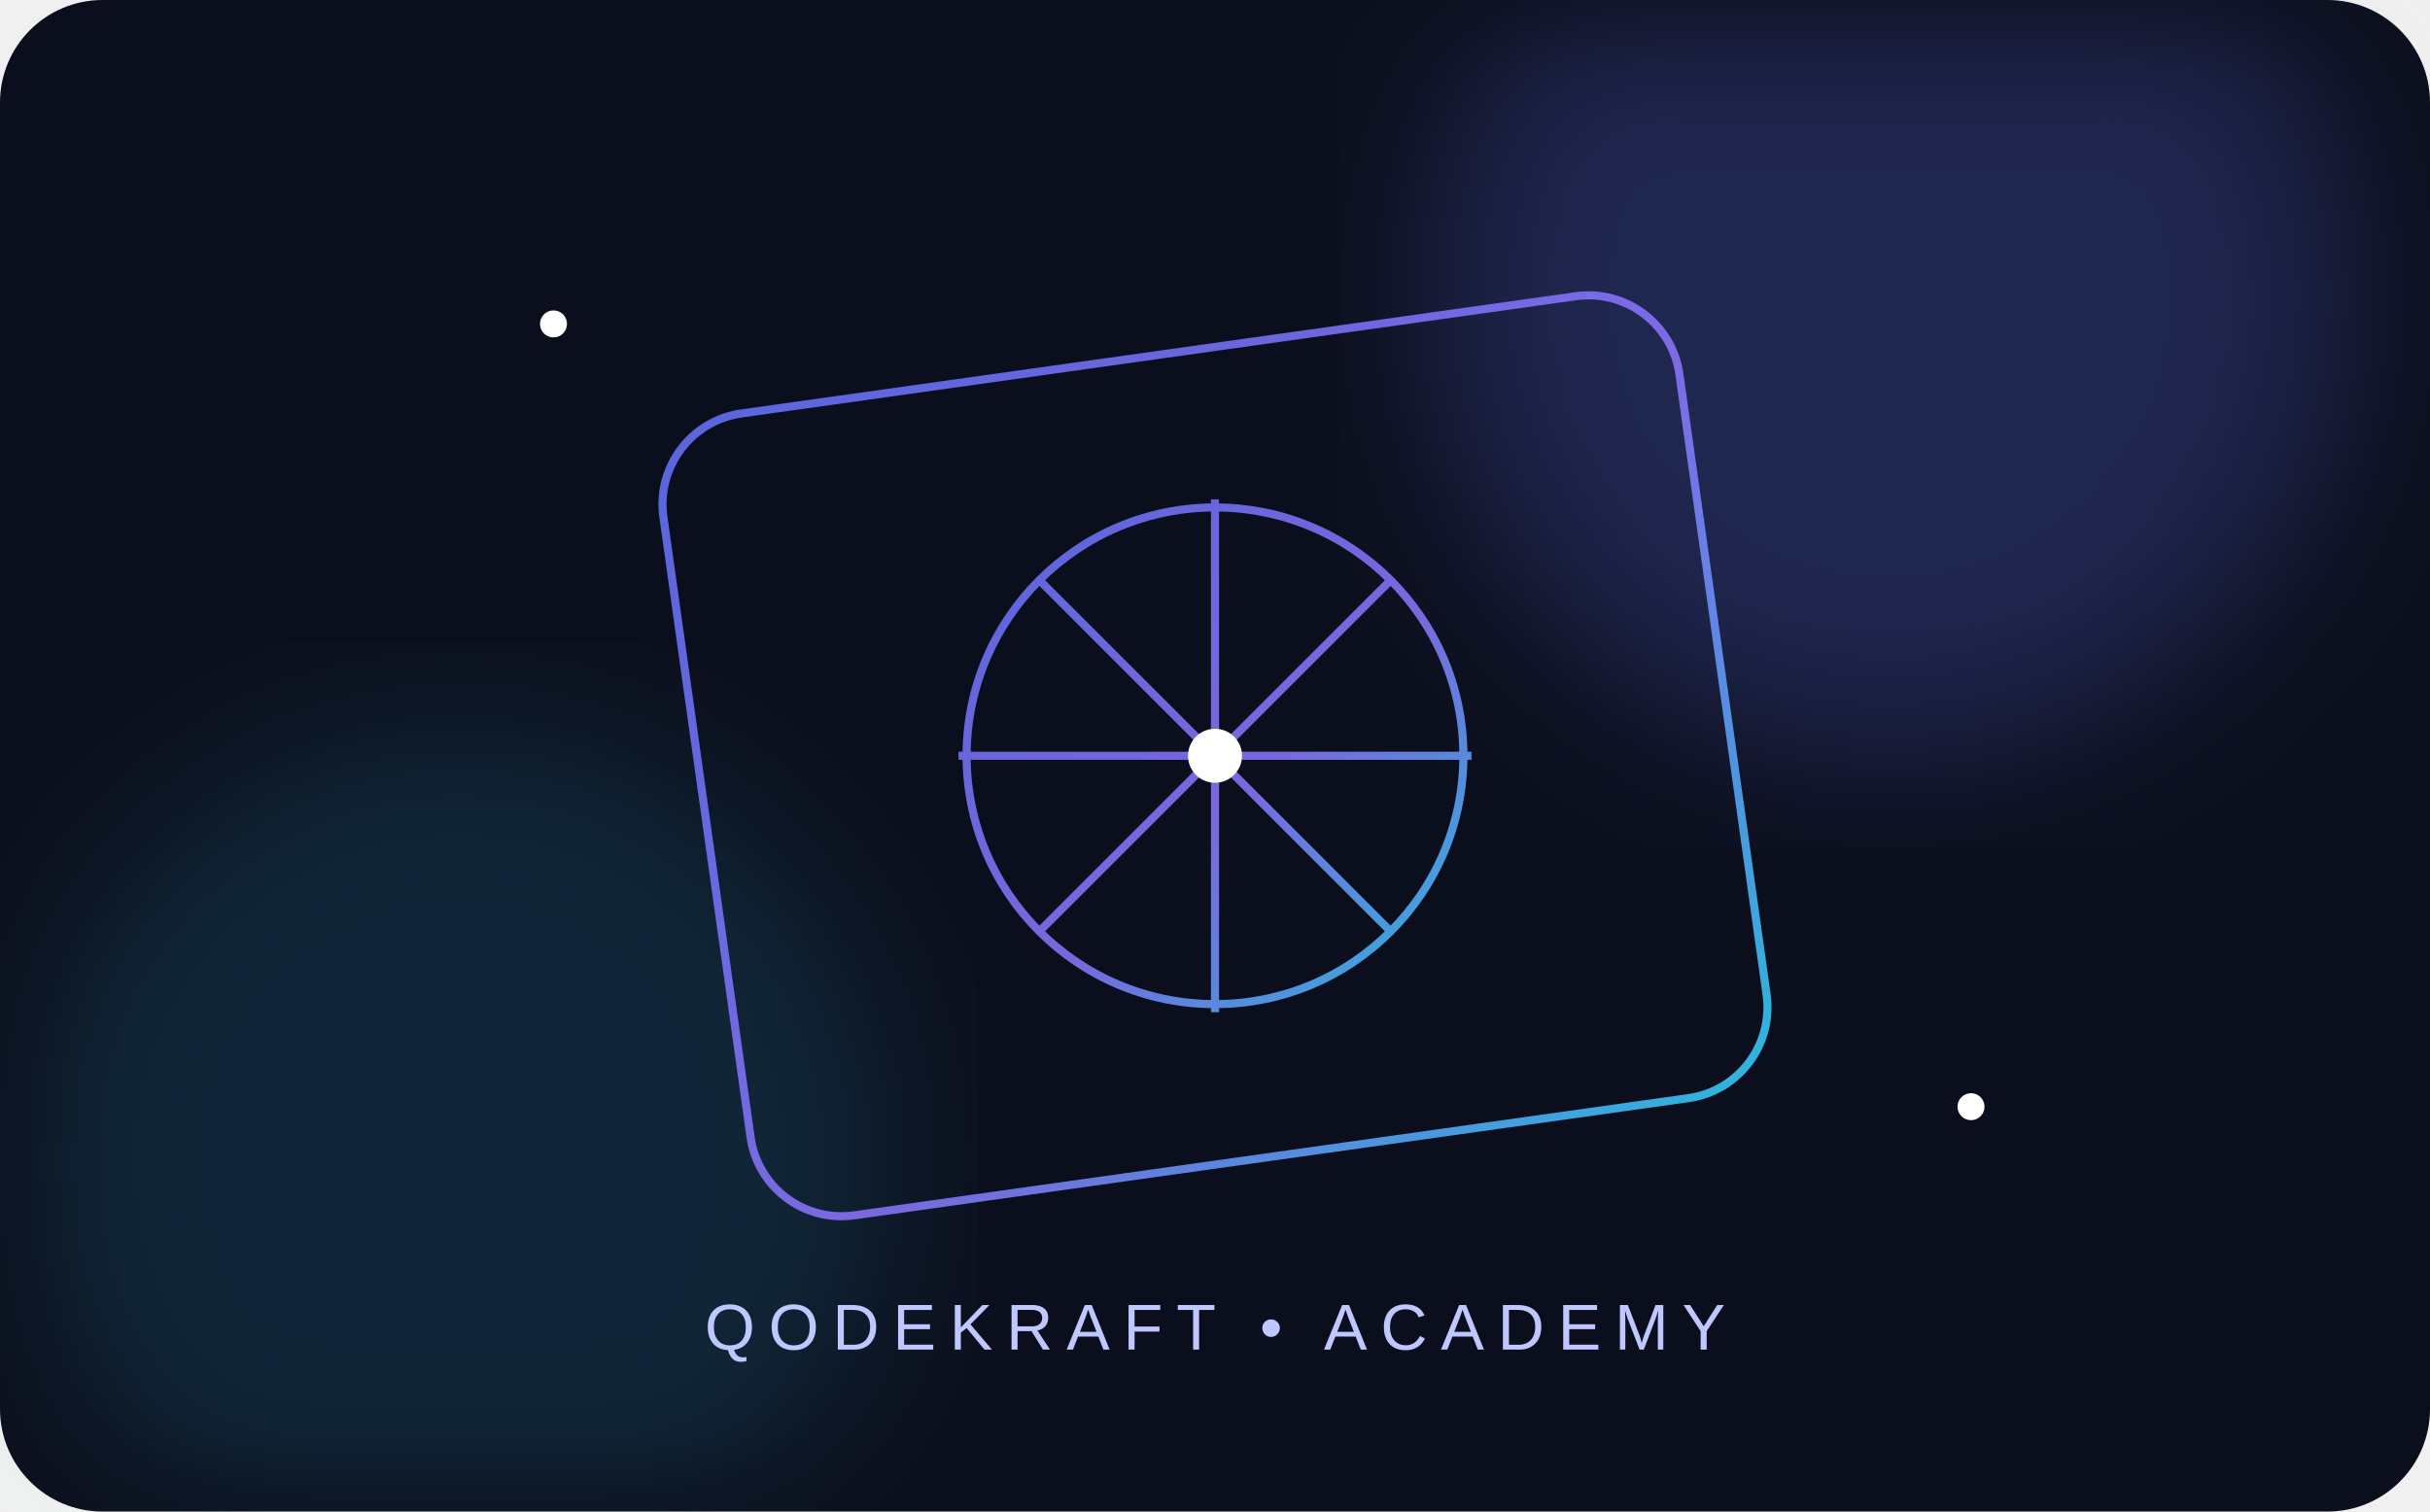
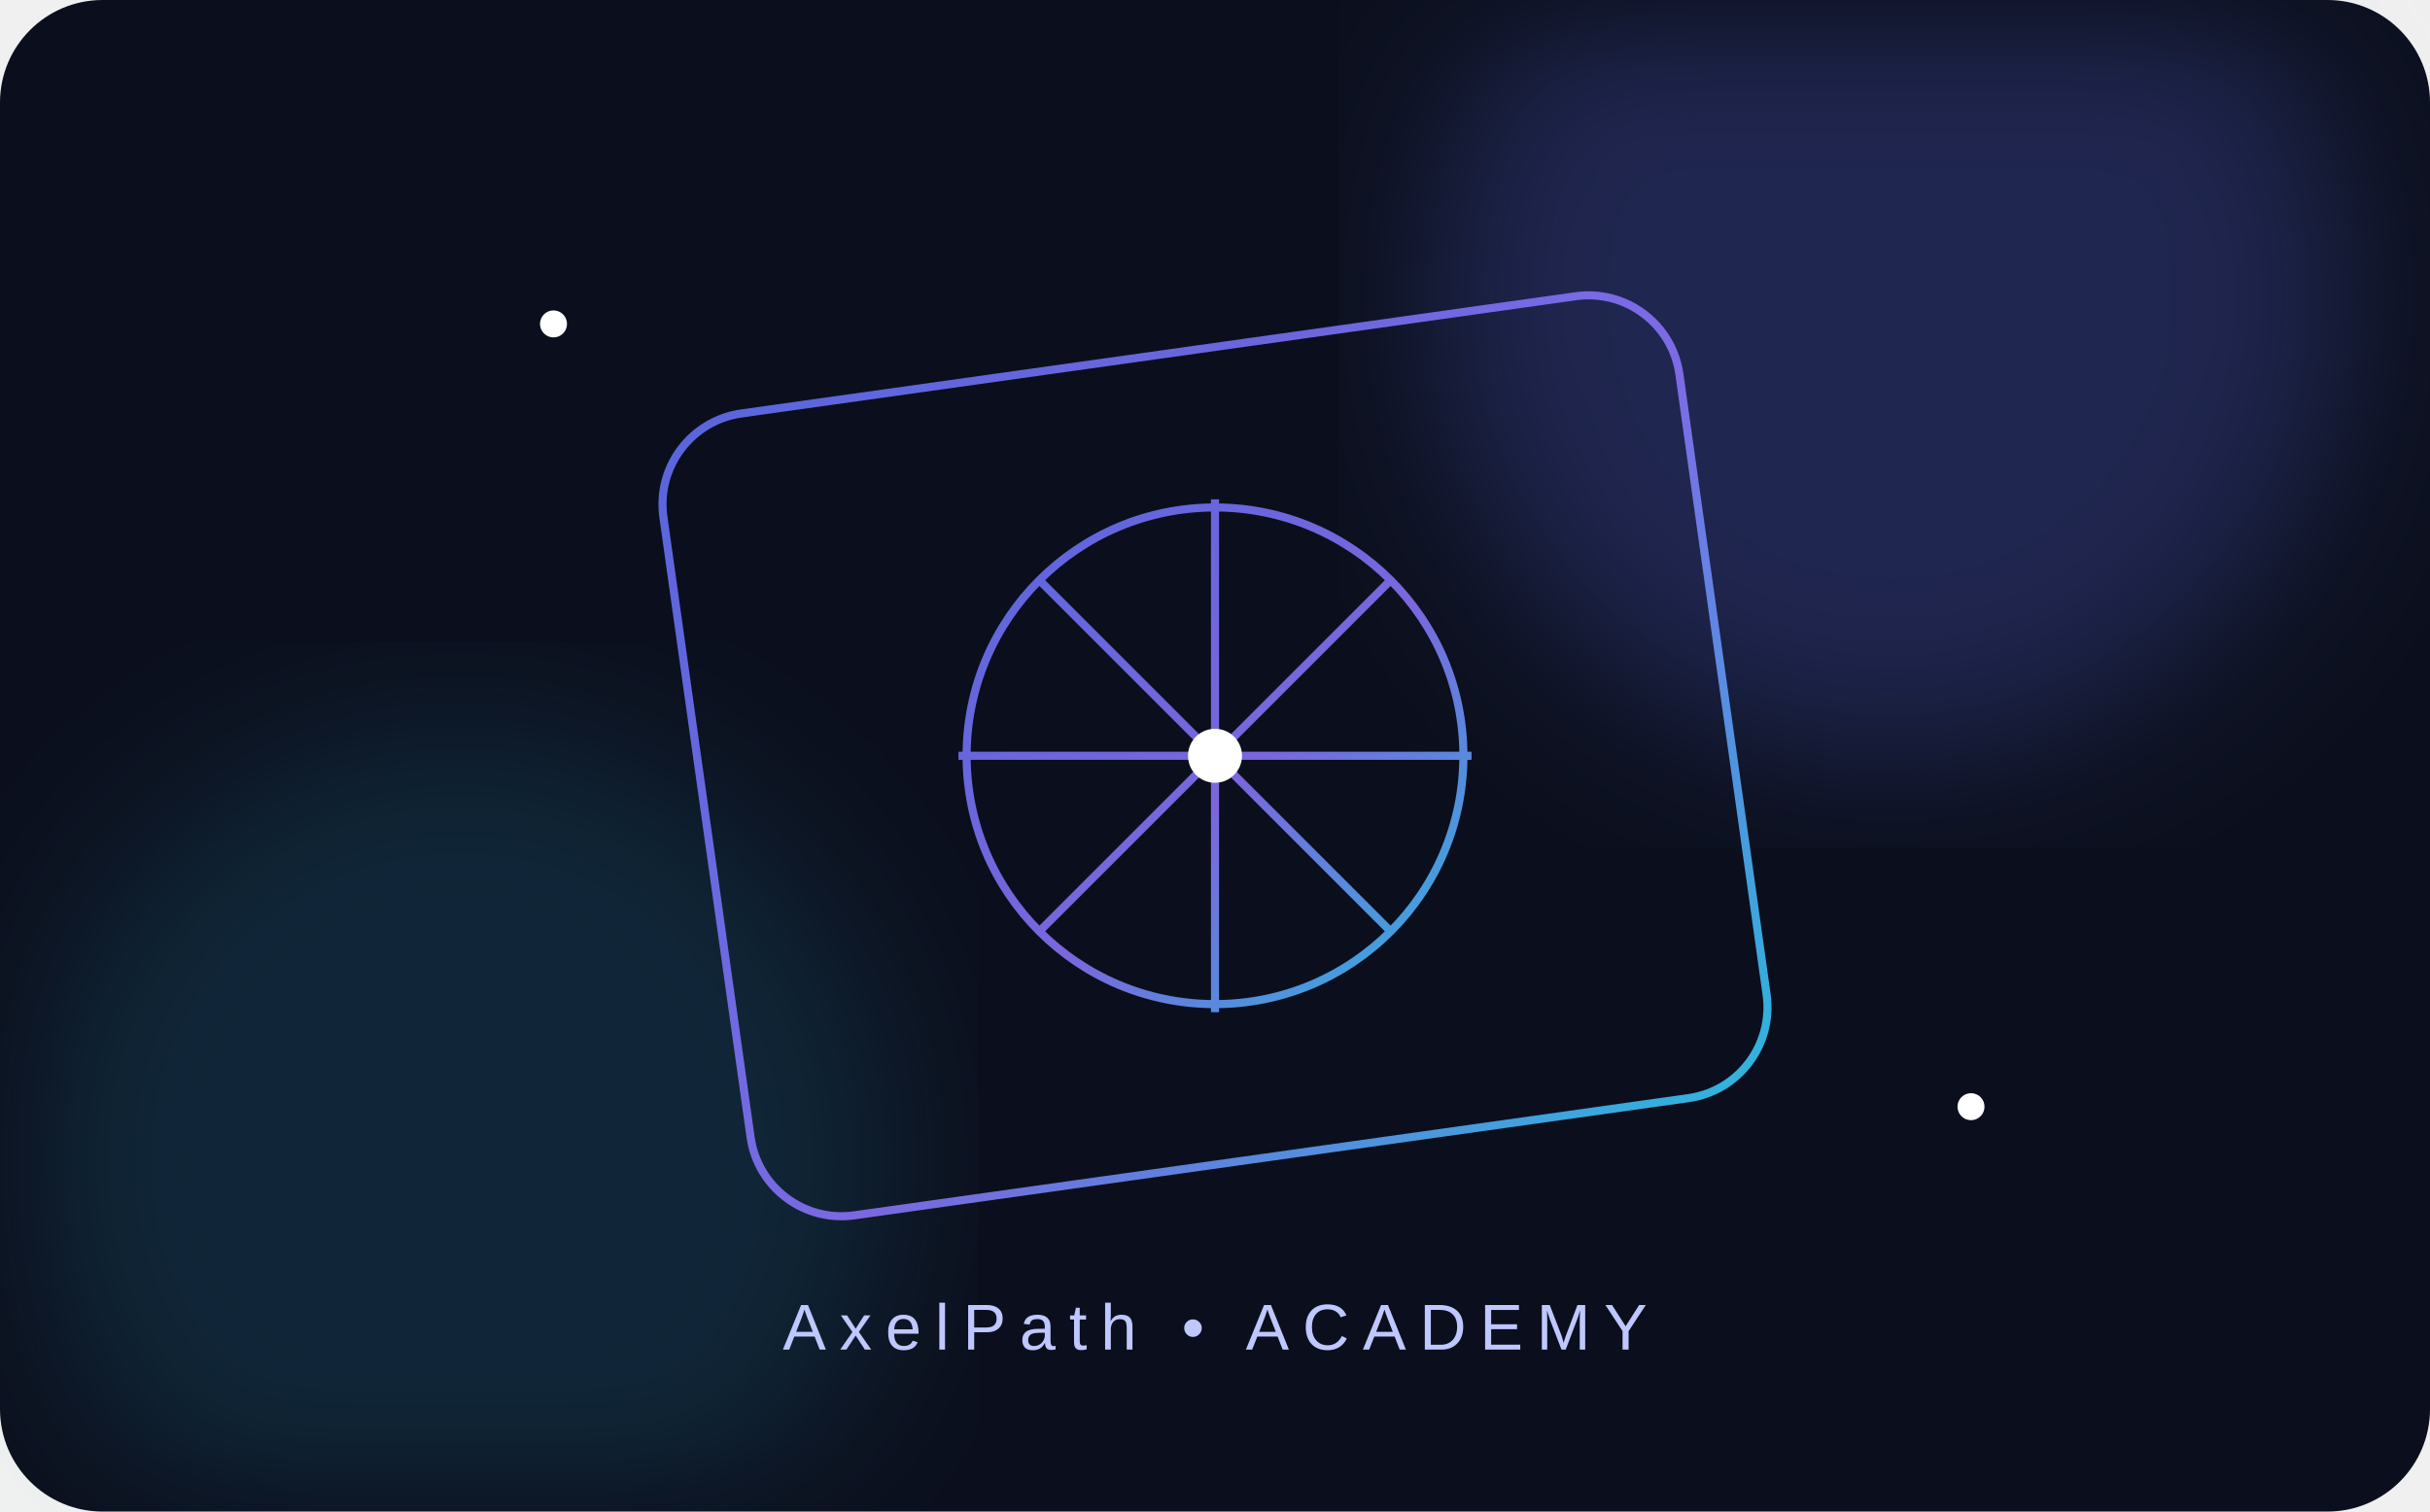
<svg xmlns="http://www.w3.org/2000/svg" viewBox="0 0 900 560">
  <defs>
    <linearGradient id="g" x1="0" y1="0" x2="1" y2="1">
      <stop stop-color="#6676ff" />
      <stop offset=".55" stop-color="#8e75ff" />
      <stop offset="1" stop-color="#31d6ff" />
    </linearGradient>
    <filter id="b">
      <feGaussianBlur stdDeviation="30" />
    </filter>
  </defs>
  <rect width="900" height="560" rx="38" fill="#0b0f1d" />
  <circle cx="700" cy="110" r="170" fill="#6676ff" opacity=".22" filter="url(#b)" />
  <circle cx="170" cy="430" r="160" fill="#31d6ff" opacity=".12" filter="url(#b)" />
  <g fill="none" stroke="url(#g)" stroke-width="3" opacity=".85">
    <rect x="260" y="130" width="380" height="300" rx="34" transform="rotate(-8 450 280)" />
    <circle cx="450" cy="280" r="92" />
    <path d="M450 185V375M355 280H545M385 215L515 345M515 215L385 345" />
  </g>
  <g fill="#fff">
    <circle cx="450" cy="280" r="10" />
    <circle cx="205" cy="120" r="5" />
    <circle cx="730" cy="410" r="5" />
  </g>
-   <text x="450" y="500" text-anchor="middle" fill="#bfc7ff" font-family="Arial" font-size="24" letter-spacing="5">QODEKRAFT • ACADEMY</text>
+   <text x="450" y="500" text-anchor="middle" fill="#bfc7ff" font-family="Arial" font-size="24" letter-spacing="5">AxelPath • ACADEMY</text>
</svg>
